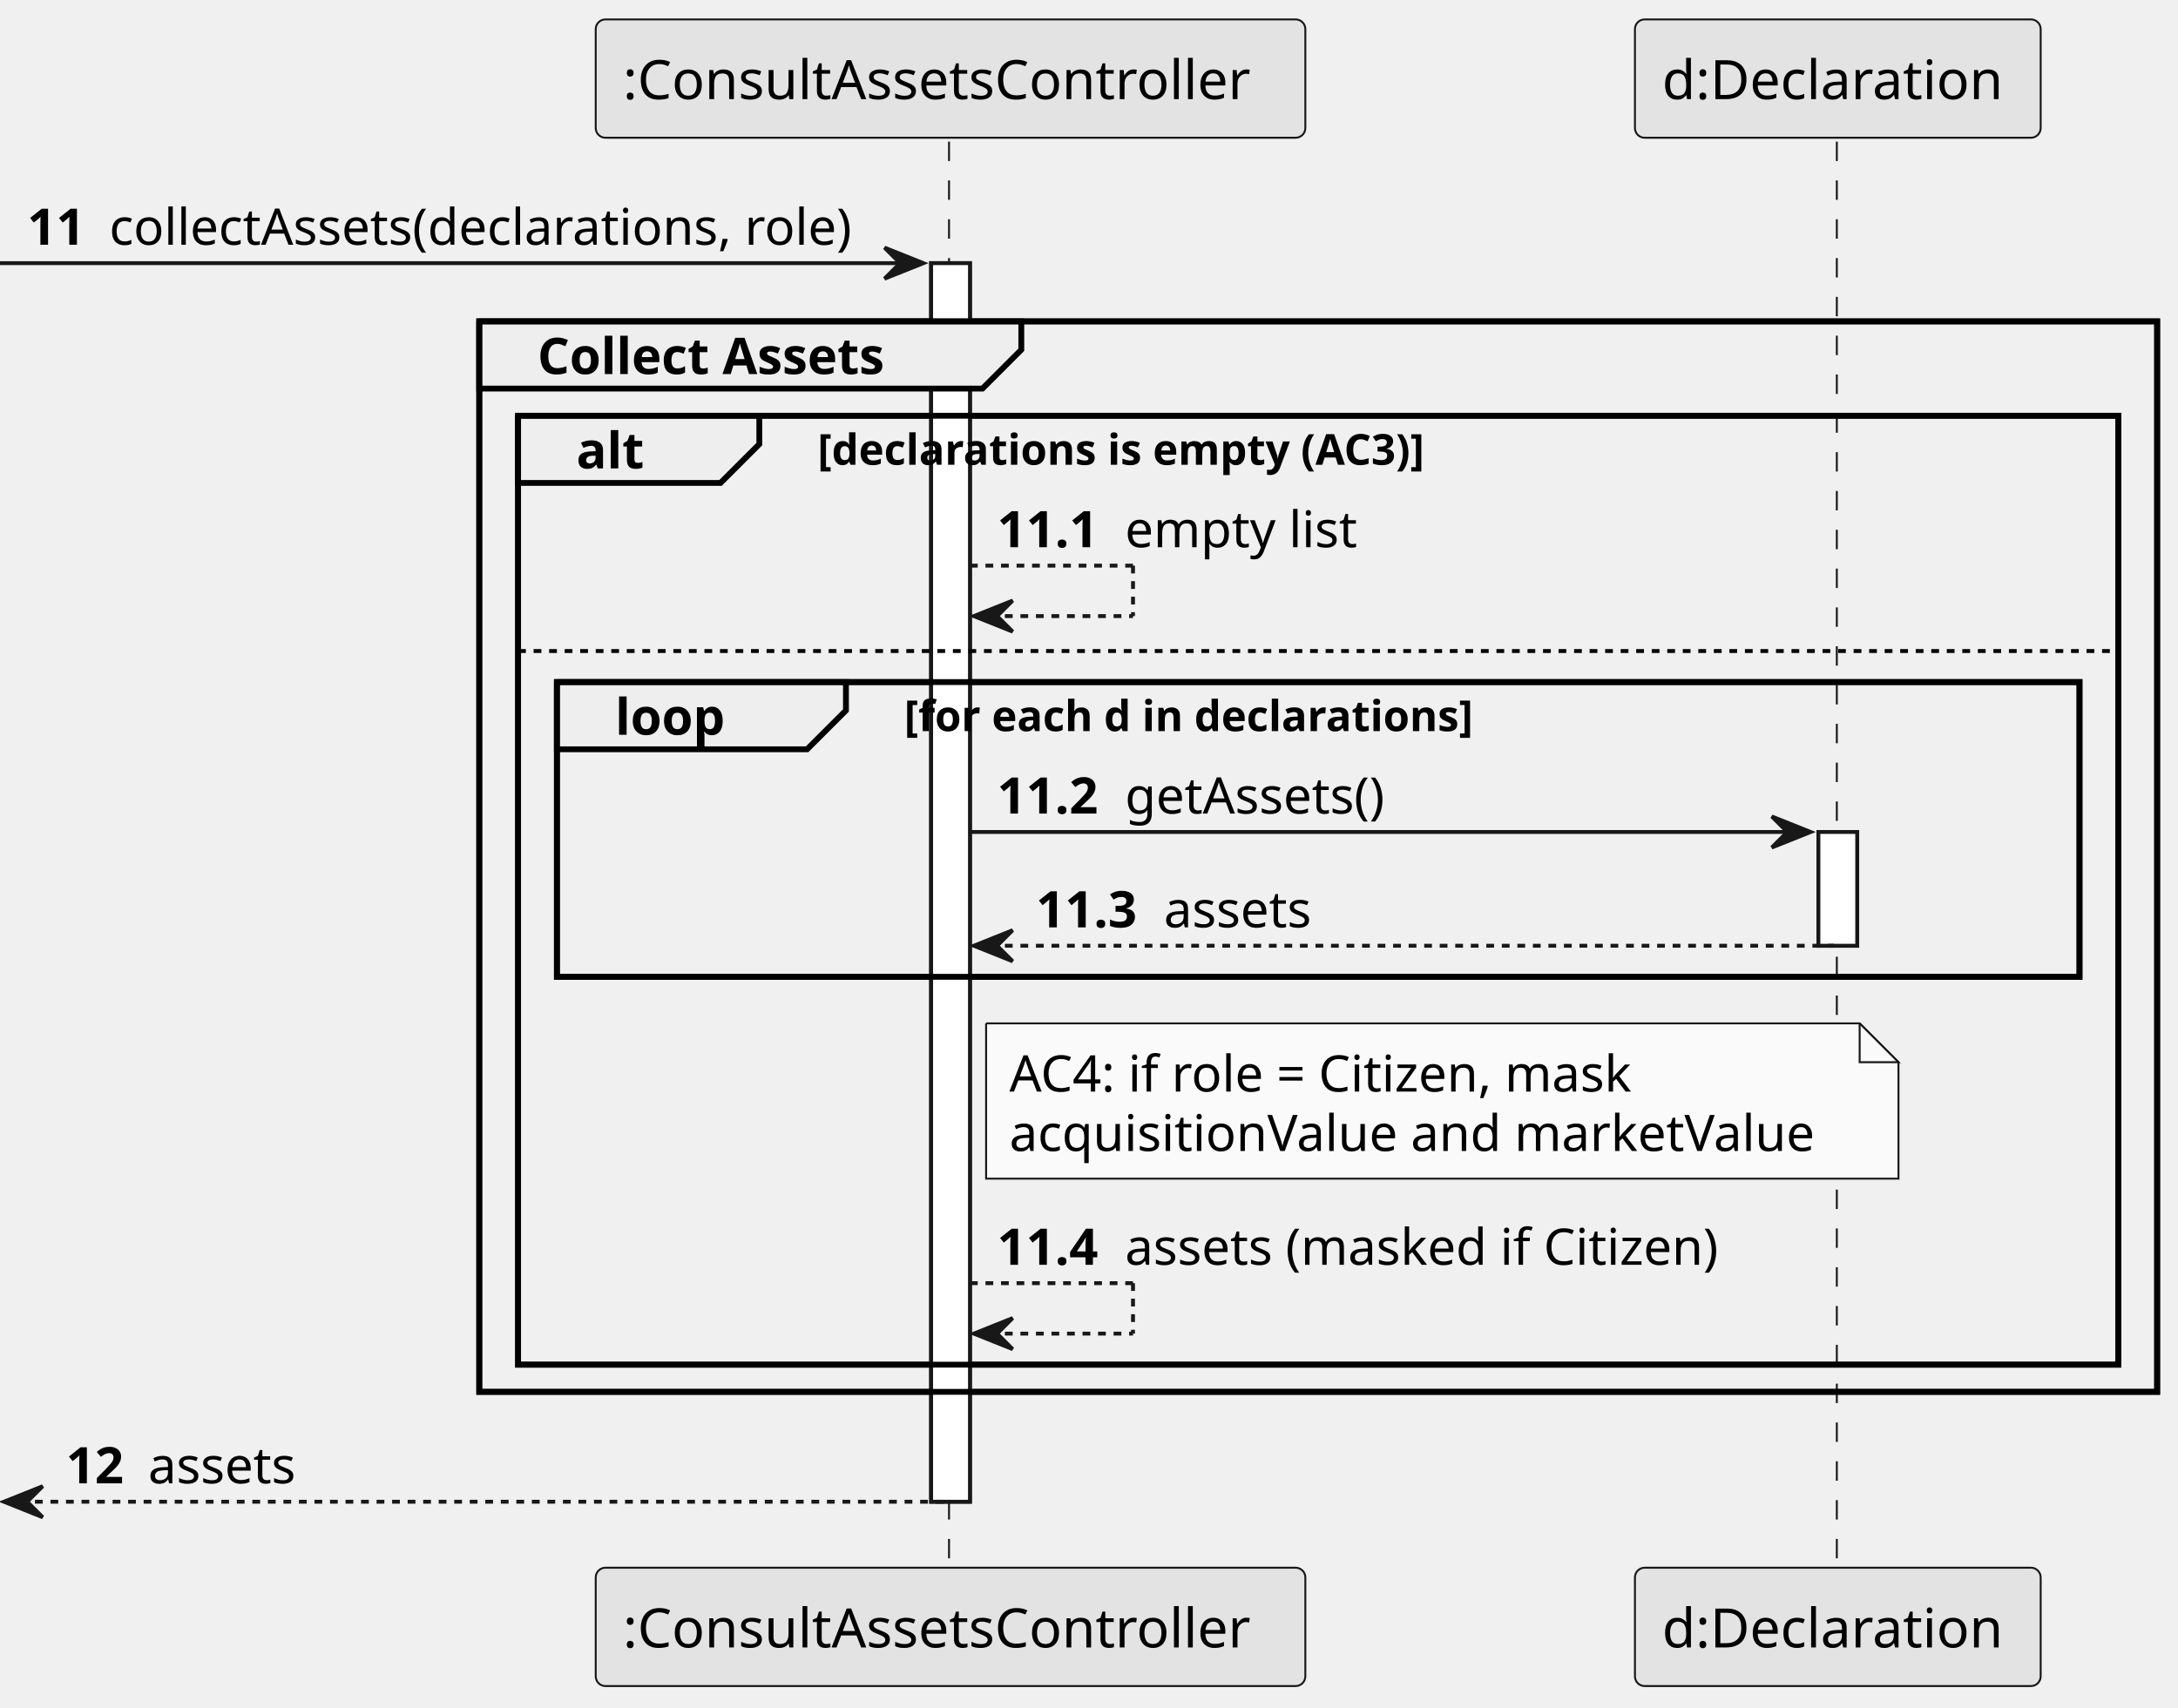
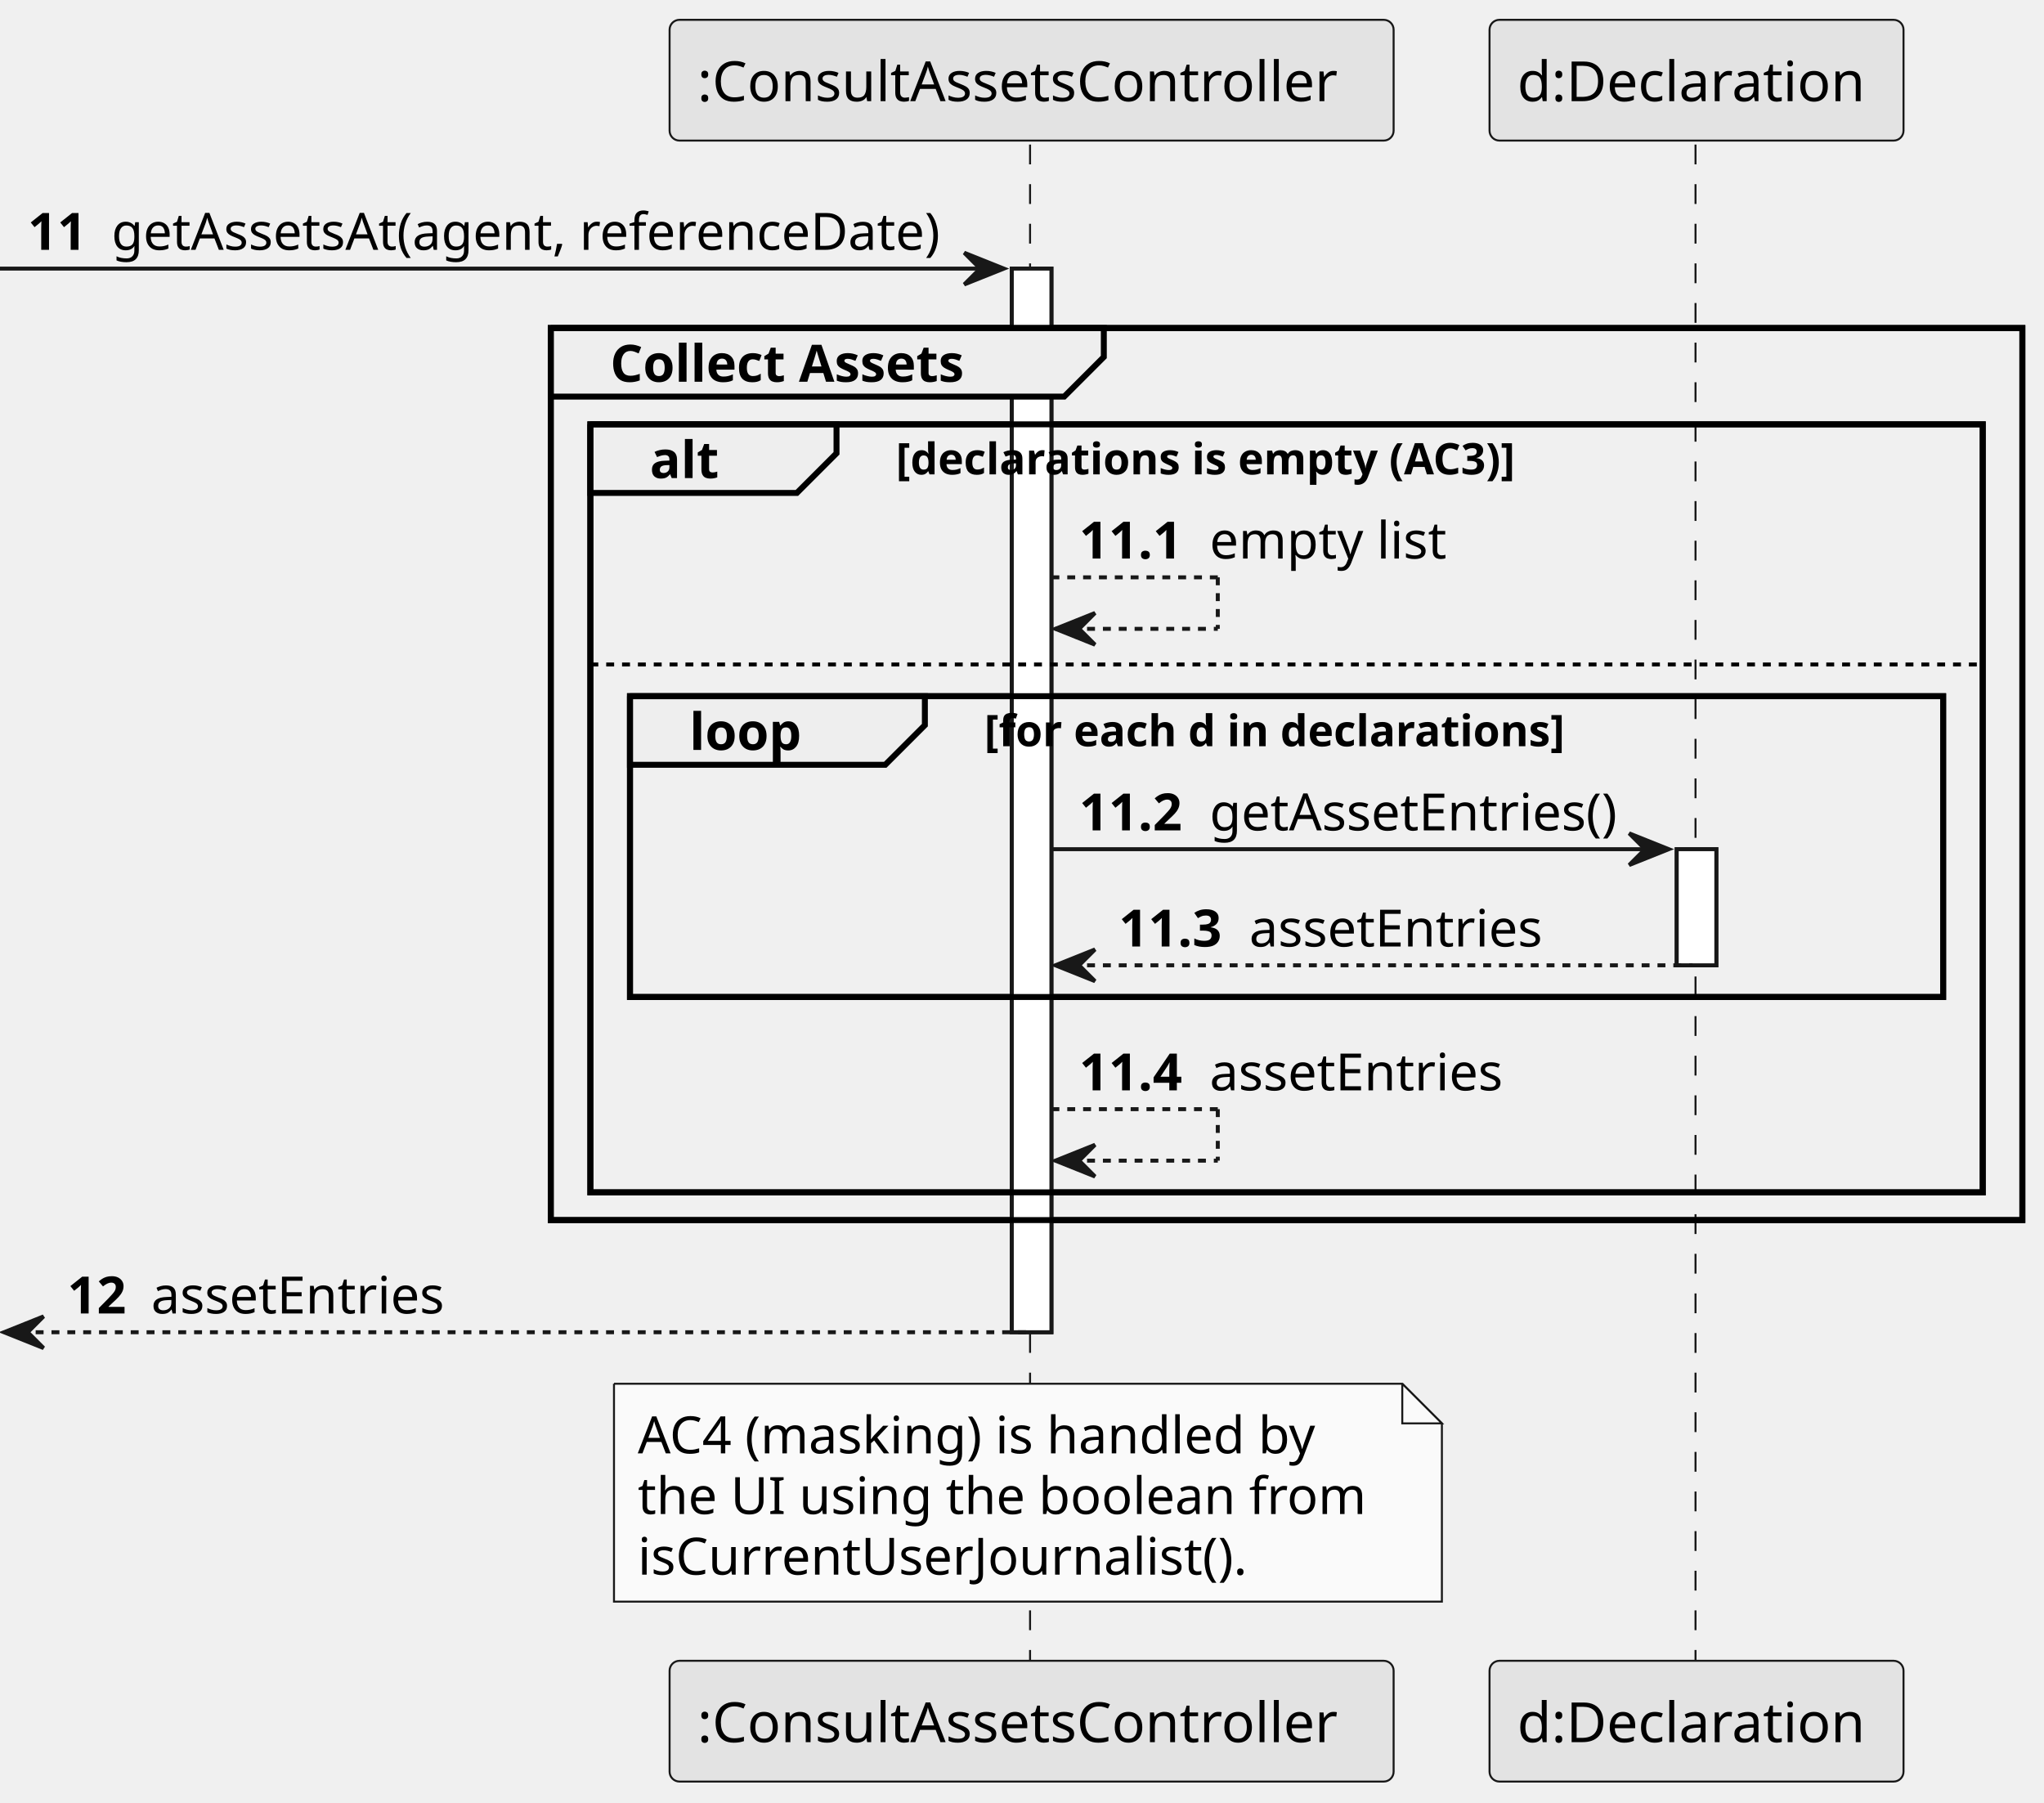
- <svg xmlns="http://www.w3.org/2000/svg" contentStyleType="text/css" data-diagram-type="SEQUENCE" height="440px" preserveAspectRatio="none" style="width:561px;height:440px;background:#FFFFFF;" version="1.1" viewBox="0 0 561 440" width="561px" zoomAndPan="magnify">
+ <svg xmlns="http://www.w3.org/2000/svg" contentStyleType="text/css" data-diagram-type="SEQUENCE" height="455px" preserveAspectRatio="none" style="width:516px;height:455px;background:#FFFFFF;" version="1.1" viewBox="0 0 516 455" width="516px" zoomAndPan="magnify">
  <defs />
  <g>
    <g>
-       <rect fill="#FFFFFF" height="319.106" style="stroke:#181818;stroke-width:1;" width="10" x="239.836" y="67.799" />
+       <rect fill="#FFFFFF" height="268.484" style="stroke:#181818;stroke-width:1;" width="10" x="255.426" y="67.799" />
    </g>
    <g>
-       <rect fill="#FFFFFF" height="29.311" style="stroke:#181818;stroke-width:1;" width="10" x="468.373" y="214.352" />
+       <rect fill="#FFFFFF" height="29.311" style="stroke:#181818;stroke-width:1;" width="10" x="423.282" y="214.352" />
    </g>
-     <rect fill="none" height="275.795" style="stroke:#000000;stroke-width:1.5;" width="432.181" x="123.446" y="82.799" />
-     <rect fill="none" height="244.484" style="stroke:#000000;stroke-width:1.5;" width="412.181" x="133.446" y="107.109" />
-     <rect fill="none" height="75.932" style="stroke:#000000;stroke-width:1.5;" width="392.181" x="143.446" y="175.731" />
+     <rect fill="none" height="225.174" style="stroke:#000000;stroke-width:1.5;" width="371.5" x="139.036" y="82.799" />
+     <rect fill="none" height="193.863" style="stroke:#000000;stroke-width:1.5;" width="351.5" x="149.036" y="107.109" />
+     <rect fill="none" height="75.932" style="stroke:#000000;stroke-width:1.5;" width="331.5" x="159.036" y="175.731" />
    <g class="participant-lifeline" data-entity-uid="part1" data-qualified-name="CTRL" id="part1-lifeline">
      <g>
-         <rect fill="#000000" fill-opacity="0" height="368.416" width="8" x="240.836" y="36.488" />
-         <line style="stroke:#181818;stroke-width:0.5;stroke-dasharray:5,5;" x1="244.446" x2="244.446" y1="36.488" y2="404.904" />
+         <rect fill="#000000" fill-opacity="0" height="383.727" width="8" x="256.426" y="36.488" />
+         <line style="stroke:#181818;stroke-width:0.5;stroke-dasharray:5,5;" x1="260.036" x2="260.036" y1="36.488" y2="420.215" />
      </g>
    </g>
    <g class="participant-lifeline" data-entity-uid="part2" data-qualified-name="DEC" id="part2-lifeline">
      <g>
-         <rect fill="#000000" fill-opacity="0" height="368.416" width="8" x="469.373" y="36.488" />
-         <line style="stroke:#181818;stroke-width:0.5;stroke-dasharray:5,5;" x1="473.12" x2="473.12" y1="36.488" y2="404.904" />
+         <rect fill="#000000" fill-opacity="0" height="383.727" width="8" x="424.282" y="36.488" />
+         <line style="stroke:#181818;stroke-width:0.5;stroke-dasharray:5,5;" x1="428.028" x2="428.028" y1="36.488" y2="420.215" />
      </g>
    </g>
    <g class="participant participant-head" data-entity-uid="part1" data-qualified-name="CTRL" id="part1-head">
-       <rect fill="#E3E3E3" height="30.488" rx="2.5" ry="2.5" style="stroke:#181818;stroke-width:0.5;" width="182.779" x="153.446" y="5" />
-       <text fill="#000000" font-family="sans-serif" font-size="14" lengthAdjust="spacing" textLength="168.779" x="160.446" y="25.535">:ConsultAssetsController</text>
+       <rect fill="#E3E3E3" height="30.488" rx="2.5" ry="2.5" style="stroke:#181818;stroke-width:0.5;" width="182.779" x="169.036" y="5" />
+       <text fill="#000000" font-family="sans-serif" font-size="14" lengthAdjust="spacing" textLength="168.779" x="176.036" y="25.535">:ConsultAssetsController</text>
    </g>
    <g class="participant participant-tail" data-entity-uid="part1" data-qualified-name="CTRL" id="part1-tail">
-       <rect fill="#E3E3E3" height="30.488" rx="2.5" ry="2.5" style="stroke:#181818;stroke-width:0.5;" width="182.779" x="153.446" y="403.904" />
-       <text fill="#000000" font-family="sans-serif" font-size="14" lengthAdjust="spacing" textLength="168.779" x="160.446" y="424.44">:ConsultAssetsController</text>
+       <rect fill="#E3E3E3" height="30.488" rx="2.5" ry="2.5" style="stroke:#181818;stroke-width:0.5;" width="182.779" x="169.036" y="419.215" />
+       <text fill="#000000" font-family="sans-serif" font-size="14" lengthAdjust="spacing" textLength="168.779" x="176.036" y="439.75">:ConsultAssetsController</text>
    </g>
    <g class="participant participant-head" data-entity-uid="part2" data-qualified-name="DEC" id="part2-head">
-       <rect fill="#E3E3E3" height="30.488" rx="2.5" ry="2.5" style="stroke:#181818;stroke-width:0.5;" width="104.508" x="421.12" y="5" />
-       <text fill="#000000" font-family="sans-serif" font-size="14" lengthAdjust="spacing" textLength="90.508" x="428.12" y="25.535">d:Declaration</text>
+       <rect fill="#E3E3E3" height="30.488" rx="2.5" ry="2.5" style="stroke:#181818;stroke-width:0.5;" width="104.508" x="376.028" y="5" />
+       <text fill="#000000" font-family="sans-serif" font-size="14" lengthAdjust="spacing" textLength="90.508" x="383.028" y="25.535">d:Declaration</text>
    </g>
    <g class="participant participant-tail" data-entity-uid="part2" data-qualified-name="DEC" id="part2-tail">
-       <rect fill="#E3E3E3" height="30.488" rx="2.5" ry="2.5" style="stroke:#181818;stroke-width:0.5;" width="104.508" x="421.12" y="403.904" />
-       <text fill="#000000" font-family="sans-serif" font-size="14" lengthAdjust="spacing" textLength="90.508" x="428.12" y="424.44">d:Declaration</text>
+       <rect fill="#E3E3E3" height="30.488" rx="2.5" ry="2.5" style="stroke:#181818;stroke-width:0.5;" width="104.508" x="376.028" y="419.215" />
+       <text fill="#000000" font-family="sans-serif" font-size="14" lengthAdjust="spacing" textLength="90.508" x="383.028" y="439.75">d:Declaration</text>
    </g>
    <g>
-       <rect fill="#FFFFFF" height="319.106" style="stroke:#181818;stroke-width:1;" width="10" x="239.836" y="67.799" />
+       <rect fill="#FFFFFF" height="268.484" style="stroke:#181818;stroke-width:1;" width="10" x="255.426" y="67.799" />
    </g>
    <g>
-       <rect fill="#FFFFFF" height="29.311" style="stroke:#181818;stroke-width:1;" width="10" x="468.373" y="214.352" />
+       <rect fill="#FFFFFF" height="29.311" style="stroke:#181818;stroke-width:1;" width="10" x="423.282" y="214.352" />
    </g>
    <g class="message" data-entity-1="part1" data-entity-2="part1" id="msg1">
-       <polygon fill="#181818" points="227.836,63.799,237.836,67.799,227.836,71.799,231.836,67.799" style="stroke:#181818;stroke-width:1;" />
-       <line style="stroke:#181818;stroke-width:1;" x1="0" x2="233.836" y1="67.799" y2="67.799" />
+       <polygon fill="#181818" points="243.426,63.799,253.426,67.799,243.426,71.799,247.426,67.799" style="stroke:#181818;stroke-width:1;" />
+       <line style="stroke:#181818;stroke-width:1;" x1="0" x2="249.426" y1="67.799" y2="67.799" />
      <text fill="#000000" font-family="sans-serif" font-size="13" font-weight="bold" lengthAdjust="spacing" textLength="17.151" x="7" y="63.057">11</text>
-       <text fill="#000000" font-family="sans-serif" font-size="13" lengthAdjust="spacing" textLength="199.685" x="28.151" y="63.057">collectAssets(declarations, role)</text>
+       <text fill="#000000" font-family="sans-serif" font-size="13" lengthAdjust="spacing" textLength="215.274" x="28.151" y="63.057">getAssetsAt(agent, referenceDate)</text>
    </g>
-     <path d="M123.446,82.799 L263.065,82.799 L263.065,90.109 L253.065,100.109 L123.446,100.109 L123.446,82.799" fill="#EEEEEE" style="stroke:#000000;stroke-width:1.5;" />
-     <rect fill="none" height="275.795" style="stroke:#000000;stroke-width:1.5;" width="432.181" x="123.446" y="82.799" />
-     <text fill="#000000" font-family="sans-serif" font-size="13" font-weight="bold" lengthAdjust="spacing" textLength="94.618" x="138.446" y="96.367">Collect Assets</text>
-     <path d="M133.446,107.109 L195.585,107.109 L195.585,114.42 L185.585,124.42 L133.446,124.42 L133.446,107.109" fill="#EEEEEE" style="stroke:#000000;stroke-width:1.5;" />
-     <rect fill="none" height="244.484" style="stroke:#000000;stroke-width:1.5;" width="412.181" x="133.446" y="107.109" />
-     <text fill="#000000" font-family="sans-serif" font-size="13" font-weight="bold" lengthAdjust="spacing" textLength="17.139" x="148.446" y="120.678">alt</text>
-     <text fill="#000000" font-family="sans-serif" font-size="11" font-weight="bold" lengthAdjust="spacing" textLength="165.048" x="210.585" y="119.744">[declarations is empty (AC3)]</text>
+     <path d="M139.036,82.799 L278.654,82.799 L278.654,90.109 L268.654,100.109 L139.036,100.109 L139.036,82.799" fill="#EEEEEE" style="stroke:#000000;stroke-width:1.5;" />
+     <rect fill="none" height="225.174" style="stroke:#000000;stroke-width:1.5;" width="371.5" x="139.036" y="82.799" />
+     <text fill="#000000" font-family="sans-serif" font-size="13" font-weight="bold" lengthAdjust="spacing" textLength="94.618" x="154.036" y="96.367">Collect Assets</text>
+     <path d="M149.036,107.109 L211.175,107.109 L211.175,114.42 L201.175,124.42 L149.036,124.42 L149.036,107.109" fill="#EEEEEE" style="stroke:#000000;stroke-width:1.5;" />
+     <rect fill="none" height="193.863" style="stroke:#000000;stroke-width:1.5;" width="351.5" x="149.036" y="107.109" />
+     <text fill="#000000" font-family="sans-serif" font-size="13" font-weight="bold" lengthAdjust="spacing" textLength="17.139" x="164.036" y="120.678">alt</text>
+     <text fill="#000000" font-family="sans-serif" font-size="11" font-weight="bold" lengthAdjust="spacing" textLength="165.048" x="226.175" y="119.744">[declarations is empty (AC3)]</text>
    <g class="message" data-entity-1="part1" data-entity-2="part1" id="msg2">
-       <line style="stroke:#181818;stroke-width:1;stroke-dasharray:2,2;" x1="249.836" x2="291.836" y1="145.731" y2="145.731" />
-       <line style="stroke:#181818;stroke-width:1;stroke-dasharray:2,2;" x1="291.836" x2="291.836" y1="145.731" y2="158.731" />
-       <line style="stroke:#181818;stroke-width:1;stroke-dasharray:2,2;" x1="250.836" x2="291.836" y1="158.731" y2="158.731" />
-       <polygon fill="#181818" points="260.836,154.731,250.836,158.731,260.836,162.731,256.836,158.731" style="stroke:#181818;stroke-width:1;" />
-       <text fill="#000000" font-family="sans-serif" font-size="13" font-weight="bold" lengthAdjust="spacing" textLength="28.939" x="256.836" y="140.988">11.1</text>
-       <text fill="#000000" font-family="sans-serif" font-size="13" lengthAdjust="spacing" textLength="62.334" x="289.775" y="140.988">empty list</text>
+       <line style="stroke:#181818;stroke-width:1;stroke-dasharray:2,2;" x1="265.426" x2="307.426" y1="145.731" y2="145.731" />
+       <line style="stroke:#181818;stroke-width:1;stroke-dasharray:2,2;" x1="307.426" x2="307.426" y1="145.731" y2="158.731" />
+       <line style="stroke:#181818;stroke-width:1;stroke-dasharray:2,2;" x1="266.426" x2="307.426" y1="158.731" y2="158.731" />
+       <polygon fill="#181818" points="276.426,154.731,266.426,158.731,276.426,162.731,272.426,158.731" style="stroke:#181818;stroke-width:1;" />
+       <text fill="#000000" font-family="sans-serif" font-size="13" font-weight="bold" lengthAdjust="spacing" textLength="28.939" x="272.426" y="140.988">11.1</text>
+       <text fill="#000000" font-family="sans-serif" font-size="13" lengthAdjust="spacing" textLength="62.334" x="305.365" y="140.988">empty list</text>
    </g>
-     <line style="stroke:#000000;stroke-width:1;stroke-dasharray:2,2;" x1="133.446" x2="545.627" y1="167.731" y2="167.731" />
-     <path d="M143.446,175.731 L217.893,175.731 L217.893,183.041 L207.893,193.041 L143.446,193.041 L143.446,175.731" fill="#EEEEEE" style="stroke:#000000;stroke-width:1.5;" />
-     <rect fill="none" height="75.932" style="stroke:#000000;stroke-width:1.5;" width="392.181" x="143.446" y="175.731" />
-     <text fill="#000000" font-family="sans-serif" font-size="13" font-weight="bold" lengthAdjust="spacing" textLength="29.447" x="158.446" y="189.299">loop</text>
-     <text fill="#000000" font-family="sans-serif" font-size="11" font-weight="bold" lengthAdjust="spacing" textLength="152.926" x="232.893" y="188.365">[for each d in declarations]</text>
+     <line style="stroke:#000000;stroke-width:1;stroke-dasharray:2,2;" x1="149.036" x2="500.536" y1="167.731" y2="167.731" />
+     <path d="M159.036,175.731 L233.483,175.731 L233.483,183.041 L223.483,193.041 L159.036,193.041 L159.036,175.731" fill="#EEEEEE" style="stroke:#000000;stroke-width:1.5;" />
+     <rect fill="none" height="75.932" style="stroke:#000000;stroke-width:1.5;" width="331.5" x="159.036" y="175.731" />
+     <text fill="#000000" font-family="sans-serif" font-size="13" font-weight="bold" lengthAdjust="spacing" textLength="29.447" x="174.036" y="189.299">loop</text>
+     <text fill="#000000" font-family="sans-serif" font-size="11" font-weight="bold" lengthAdjust="spacing" textLength="152.926" x="248.483" y="188.365">[for each d in declarations]</text>
    <g class="message" data-entity-1="part1" data-entity-2="part2" id="msg3">
-       <polygon fill="#181818" points="456.373,210.352,466.373,214.352,456.373,218.352,460.373,214.352" style="stroke:#181818;stroke-width:1;" />
-       <line style="stroke:#181818;stroke-width:1;" x1="249.836" x2="462.373" y1="214.352" y2="214.352" />
-       <text fill="#000000" font-family="sans-serif" font-size="13" font-weight="bold" lengthAdjust="spacing" textLength="28.939" x="256.836" y="209.609">11.2</text>
-       <text fill="#000000" font-family="sans-serif" font-size="13" lengthAdjust="spacing" textLength="69.621" x="289.775" y="209.609">getAssets()</text>
+       <polygon fill="#181818" points="411.282,210.352,421.282,214.352,411.282,218.352,415.282,214.352" style="stroke:#181818;stroke-width:1;" />
+       <line style="stroke:#181818;stroke-width:1;" x1="265.426" x2="417.282" y1="214.352" y2="214.352" />
+       <text fill="#000000" font-family="sans-serif" font-size="13" font-weight="bold" lengthAdjust="spacing" textLength="28.939" x="272.426" y="209.609">11.2</text>
+       <text fill="#000000" font-family="sans-serif" font-size="13" lengthAdjust="spacing" textLength="105.917" x="305.365" y="209.609">getAssetEntries()</text>
    </g>
    <g class="message" data-entity-1="part2" data-entity-2="part1" id="msg4">
-       <polygon fill="#181818" points="260.836,239.662,250.836,243.662,260.836,247.662,256.836,243.662" style="stroke:#181818;stroke-width:1;" />
-       <line style="stroke:#181818;stroke-width:1;stroke-dasharray:2,2;" x1="254.836" x2="472.373" y1="243.662" y2="243.662" />
-       <text fill="#000000" font-family="sans-serif" font-size="13" font-weight="bold" lengthAdjust="spacing" textLength="28.939" x="266.836" y="238.92">11.3</text>
-       <text fill="#000000" font-family="sans-serif" font-size="13" lengthAdjust="spacing" textLength="39.165" x="299.775" y="238.92">assets</text>
+       <polygon fill="#181818" points="276.426,239.662,266.426,243.662,276.426,247.662,272.426,243.662" style="stroke:#181818;stroke-width:1;" />
+       <line style="stroke:#181818;stroke-width:1;stroke-dasharray:2,2;" x1="270.426" x2="427.282" y1="243.662" y2="243.662" />
+       <text fill="#000000" font-family="sans-serif" font-size="13" font-weight="bold" lengthAdjust="spacing" textLength="28.939" x="282.426" y="238.92">11.3</text>
+       <text fill="#000000" font-family="sans-serif" font-size="13" lengthAdjust="spacing" textLength="75.461" x="315.365" y="238.92">assetEntries</text>
    </g>
-     <path d="M254,263.662 L254,303.662 L489,303.662 L489,273.662 L479,263.662 L254,263.662" fill="#FAFAFA" style="stroke:#181818;stroke-width:0.5;" />
-     <path d="M479,263.662 L479,273.662 L489,273.662 L479,263.662" fill="#FAFAFA" style="stroke:#181818;stroke-width:0.5;" />
-     <text fill="#000000" font-family="sans-serif" font-size="13" lengthAdjust="spacing" textLength="175.83" x="260" y="281.231">AC4: if role = Citizen, mask</text>
-     <text fill="#000000" font-family="sans-serif" font-size="13" lengthAdjust="spacing" textLength="214.392" x="260" y="296.541">acquisitionValue and marketValue</text>
    <g class="message" data-entity-1="part1" data-entity-2="part1" id="msg5">
-       <line style="stroke:#181818;stroke-width:1;stroke-dasharray:2,2;" x1="249.836" x2="291.836" y1="330.594" y2="330.594" />
-       <line style="stroke:#181818;stroke-width:1;stroke-dasharray:2,2;" x1="291.836" x2="291.836" y1="330.594" y2="343.594" />
-       <line style="stroke:#181818;stroke-width:1;stroke-dasharray:2,2;" x1="250.836" x2="291.836" y1="343.594" y2="343.594" />
-       <polygon fill="#181818" points="260.836,339.594,250.836,343.594,260.836,347.594,256.836,343.594" style="stroke:#181818;stroke-width:1;" />
-       <text fill="#000000" font-family="sans-serif" font-size="13" font-weight="bold" lengthAdjust="spacing" textLength="28.939" x="256.836" y="325.852">11.4</text>
-       <text fill="#000000" font-family="sans-serif" font-size="13" lengthAdjust="spacing" textLength="161.599" x="289.775" y="325.852">assets (masked if Citizen)</text>
+       <line style="stroke:#181818;stroke-width:1;stroke-dasharray:2,2;" x1="265.426" x2="307.426" y1="279.973" y2="279.973" />
+       <line style="stroke:#181818;stroke-width:1;stroke-dasharray:2,2;" x1="307.426" x2="307.426" y1="279.973" y2="292.973" />
+       <line style="stroke:#181818;stroke-width:1;stroke-dasharray:2,2;" x1="266.426" x2="307.426" y1="292.973" y2="292.973" />
+       <polygon fill="#181818" points="276.426,288.973,266.426,292.973,276.426,296.973,272.426,292.973" style="stroke:#181818;stroke-width:1;" />
+       <text fill="#000000" font-family="sans-serif" font-size="13" font-weight="bold" lengthAdjust="spacing" textLength="28.939" x="272.426" y="275.231">11.4</text>
+       <text fill="#000000" font-family="sans-serif" font-size="13" lengthAdjust="spacing" textLength="75.461" x="305.365" y="275.231">assetEntries</text>
    </g>
    <g class="message" data-entity-1="part1" data-entity-2="part1" id="msg6">
-       <polygon fill="#181818" points="11,382.904,1,386.904,11,390.904,7,386.904" style="stroke:#181818;stroke-width:1;" />
-       <line style="stroke:#181818;stroke-width:1;stroke-dasharray:2,2;" x1="5" x2="243.836" y1="386.904" y2="386.904" />
-       <text fill="#000000" font-family="sans-serif" font-size="13" font-weight="bold" lengthAdjust="spacing" textLength="17.151" x="17" y="382.162">12</text>
-       <text fill="#000000" font-family="sans-serif" font-size="13" lengthAdjust="spacing" textLength="39.165" x="38.151" y="382.162">assets</text>
+       <polygon fill="#181818" points="11,332.283,1,336.283,11,340.283,7,336.283" style="stroke:#181818;stroke-width:1;" />
+       <line style="stroke:#181818;stroke-width:1;stroke-dasharray:2,2;" x1="5" x2="259.426" y1="336.283" y2="336.283" />
+       <text fill="#000000" font-family="sans-serif" font-size="13" font-weight="bold" lengthAdjust="spacing" textLength="17.151" x="17" y="331.541">12</text>
+       <text fill="#000000" font-family="sans-serif" font-size="13" lengthAdjust="spacing" textLength="75.461" x="38.151" y="331.541">assetEntries</text>
    </g>
+     <path d="M155,349.283 L155,404.283 L364,404.283 L364,359.283 L354,349.283 L155,349.283" fill="#FAFAFA" style="stroke:#181818;stroke-width:0.5;" />
+     <path d="M354,349.283 L354,359.283 L364,359.283 L354,349.283" fill="#FAFAFA" style="stroke:#181818;stroke-width:0.5;" />
+     <text fill="#000000" font-family="sans-serif" font-size="13" lengthAdjust="spacing" textLength="180.603" x="161" y="366.852">AC4 (masking) is handled by</text>
+     <text fill="#000000" font-family="sans-serif" font-size="13" lengthAdjust="spacing" textLength="188.913" x="161" y="382.162">the UI using the boolean from</text>
+     <text fill="#000000" font-family="sans-serif" font-size="13" lengthAdjust="spacing" textLength="158.691" x="161" y="397.473">isCurrentUserJournalist().</text>
  </g>
</svg>
